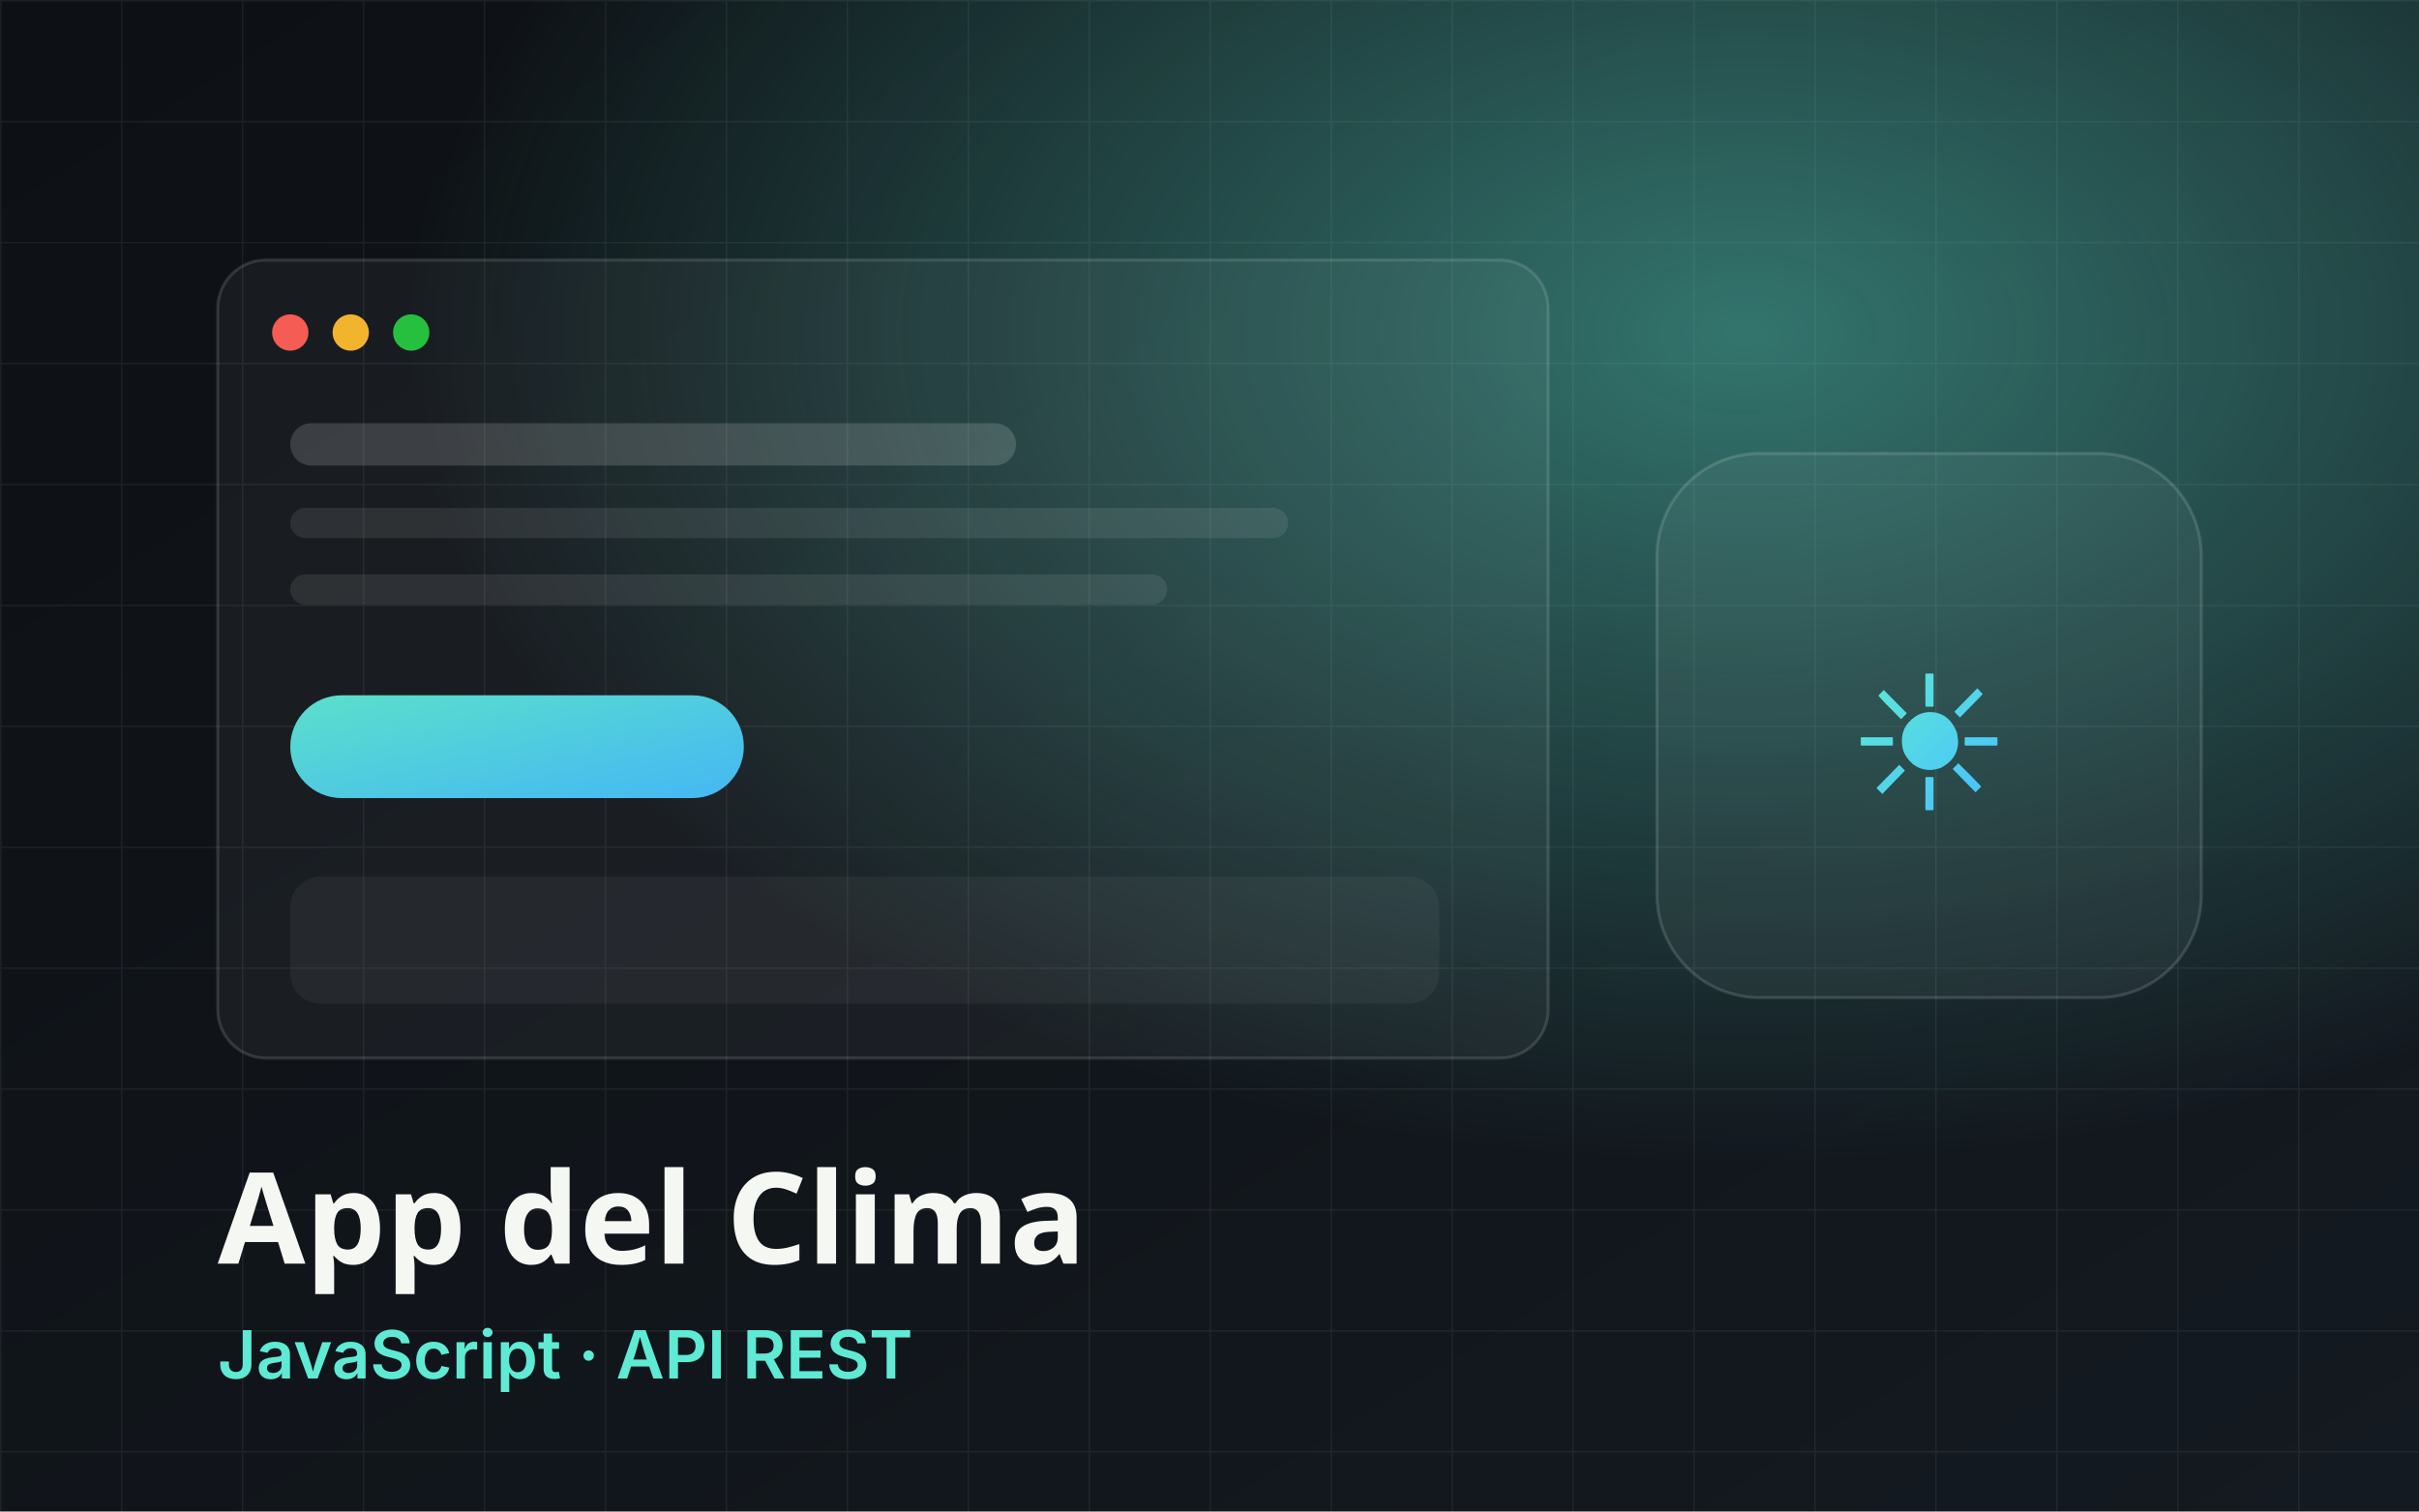
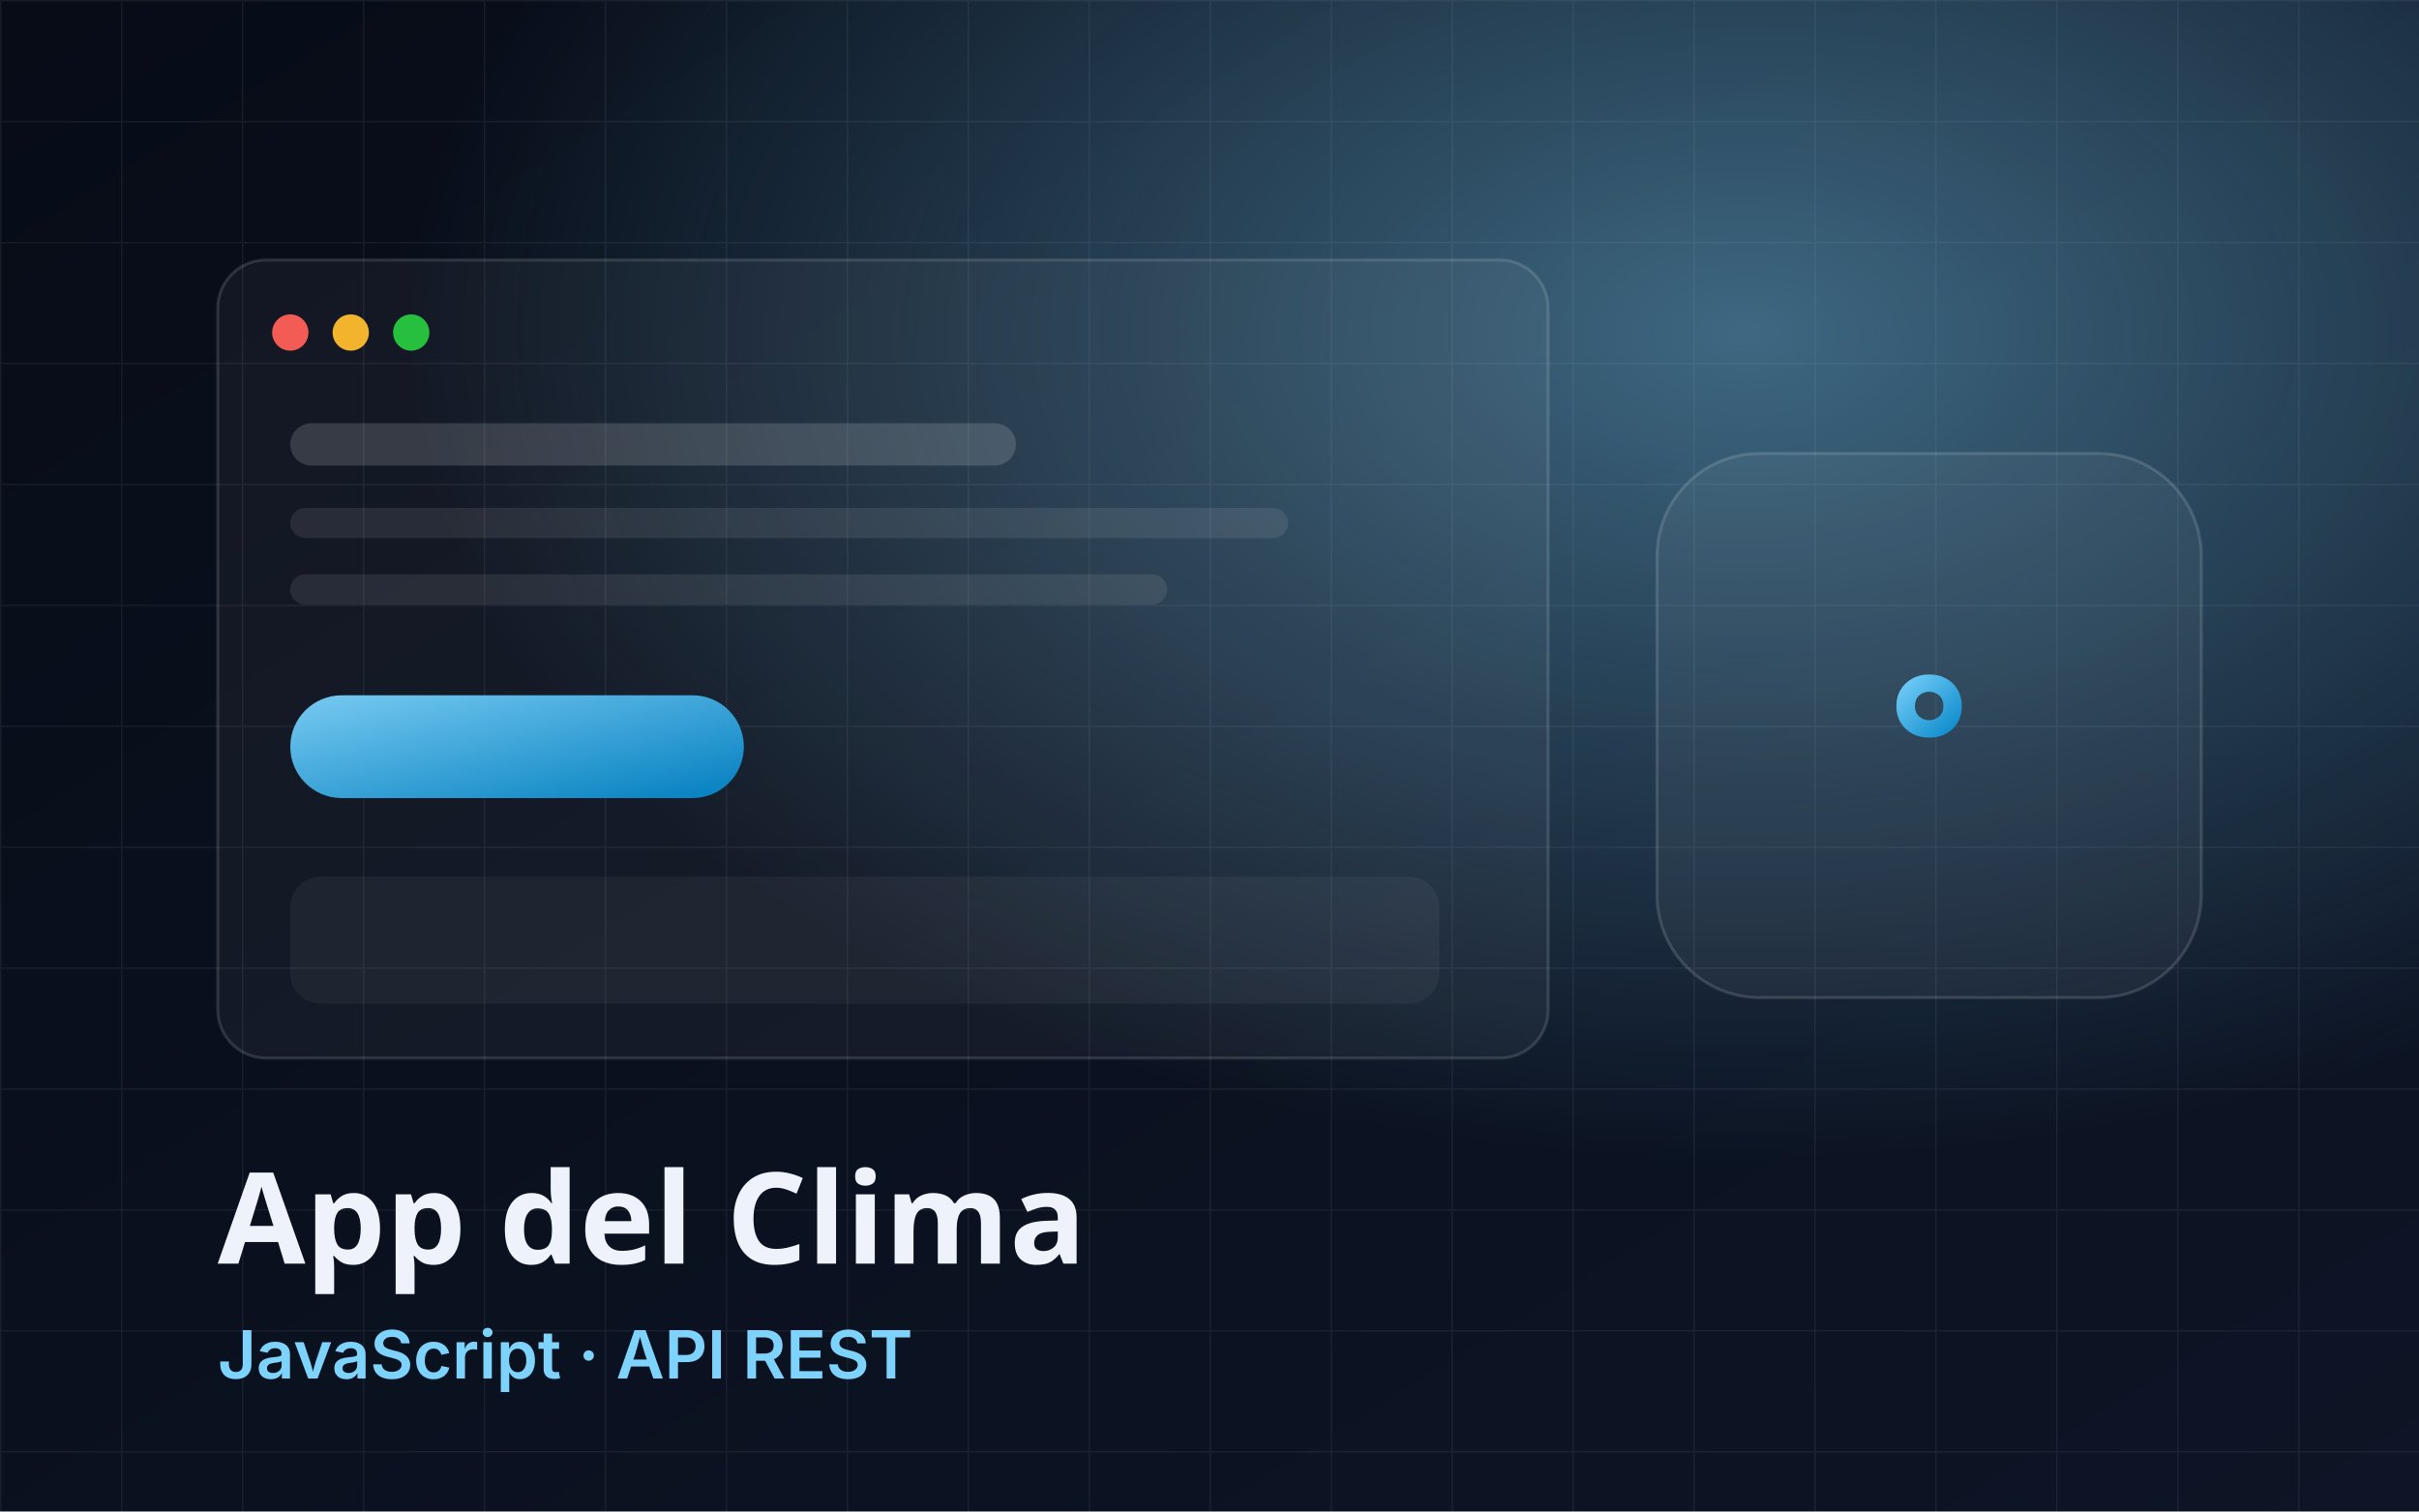
<svg xmlns="http://www.w3.org/2000/svg" width="800" height="500" viewBox="0 0 800 500" role="img" aria-label="App del Clima">
  <defs>
    <linearGradient id="bg" x1="0" y1="0" x2="1" y2="1">
-       <stop offset="0%" stop-color="#0d1014" />
-       <stop offset="100%" stop-color="#141a21" />
+       <stop offset="0%" stop-color="#070c17" />
+       <stop offset="100%" stop-color="#0d1526" />
    </linearGradient>
    <linearGradient id="g1" x1="0" y1="0" x2="1" y2="1">
-       <stop offset="0%" stop-color="#5eead4" />
-       <stop offset="100%" stop-color="#47bfff" />
+       <stop offset="0%" stop-color="#7dd3fc" />
+       <stop offset="100%" stop-color="#0284c7" />
    </linearGradient>
    <pattern id="grid" width="40" height="40" patternUnits="userSpaceOnUse">
      <path d="M40 0H0v40" fill="none" stroke="rgba(255,255,255,.06)" stroke-width="1" />
    </pattern>
    <radialGradient id="glow" cx="72%" cy="22%" r="55%">
-       <stop offset="0%" stop-color="#5eead4" stop-opacity=".45" />
-       <stop offset="100%" stop-color="#5eead4" stop-opacity="0" />
+       <stop offset="0%" stop-color="#7dd3fc" stop-opacity=".45" />
+       <stop offset="100%" stop-color="#7dd3fc" stop-opacity="0" />
    </radialGradient>
  </defs>
  <rect width="800" height="500" fill="url(#bg)" />
  <rect width="800" height="500" fill="url(#grid)" />
  <rect width="800" height="500" fill="url(#glow)" />
  <g opacity=".95">
    <rect x="72" y="86" width="440" height="264" rx="16" fill="rgba(255,255,255,.05)" stroke="rgba(255,255,255,.14)" />
    <circle cx="96" cy="110" r="6" fill="#ff5f57" />
    <circle cx="116" cy="110" r="6" fill="#febc2e" />
    <circle cx="136" cy="110" r="6" fill="#28c840" />
    <rect x="96" y="140" width="240" height="14" rx="7" fill="rgba(255,255,255,.16)" />
    <rect x="96" y="168" width="330" height="10" rx="5" fill="rgba(255,255,255,.09)" />
    <rect x="96" y="190" width="290" height="10" rx="5" fill="rgba(255,255,255,.09)" />
    <rect x="96" y="230" width="150" height="34" rx="17" fill="url(#g1)" />
    <rect x="96" y="290" width="380" height="42" rx="10" fill="rgba(255,255,255,.05)" />
  </g>
  <g transform="translate(548 150)">
    <rect width="180" height="180" rx="34" fill="rgba(255,255,255,.05)" stroke="rgba(255,255,255,.14)" />
-     <text x="90" y="118" text-anchor="middle" font-family="Sora, system-ui, sans-serif" font-size="62" font-weight="800" fill="url(#g1)">☀</text>
+     <text x="90" y="118" text-anchor="middle" font-family="Sora, system-ui, sans-serif" font-size="62" font-weight="800" fill="url(#g1)">°</text>
  </g>
-   <text x="72" y="418" font-family="Sora, system-ui, sans-serif" font-size="42" font-weight="800" fill="#f4f7f2">App del Clima</text>
-   <text x="72" y="456" font-family="Inter, system-ui, sans-serif" font-size="22" fill="#5eead4" font-weight="600">JavaScript · API REST</text>
+   <text x="72" y="418" font-family="Sora, system-ui, sans-serif" font-size="42" font-weight="800" fill="#eef2fb">App del Clima</text>
+   <text x="72" y="456" font-family="Inter, system-ui, sans-serif" font-size="22" fill="#7dd3fc" font-weight="600">JavaScript · API REST</text>
</svg>
